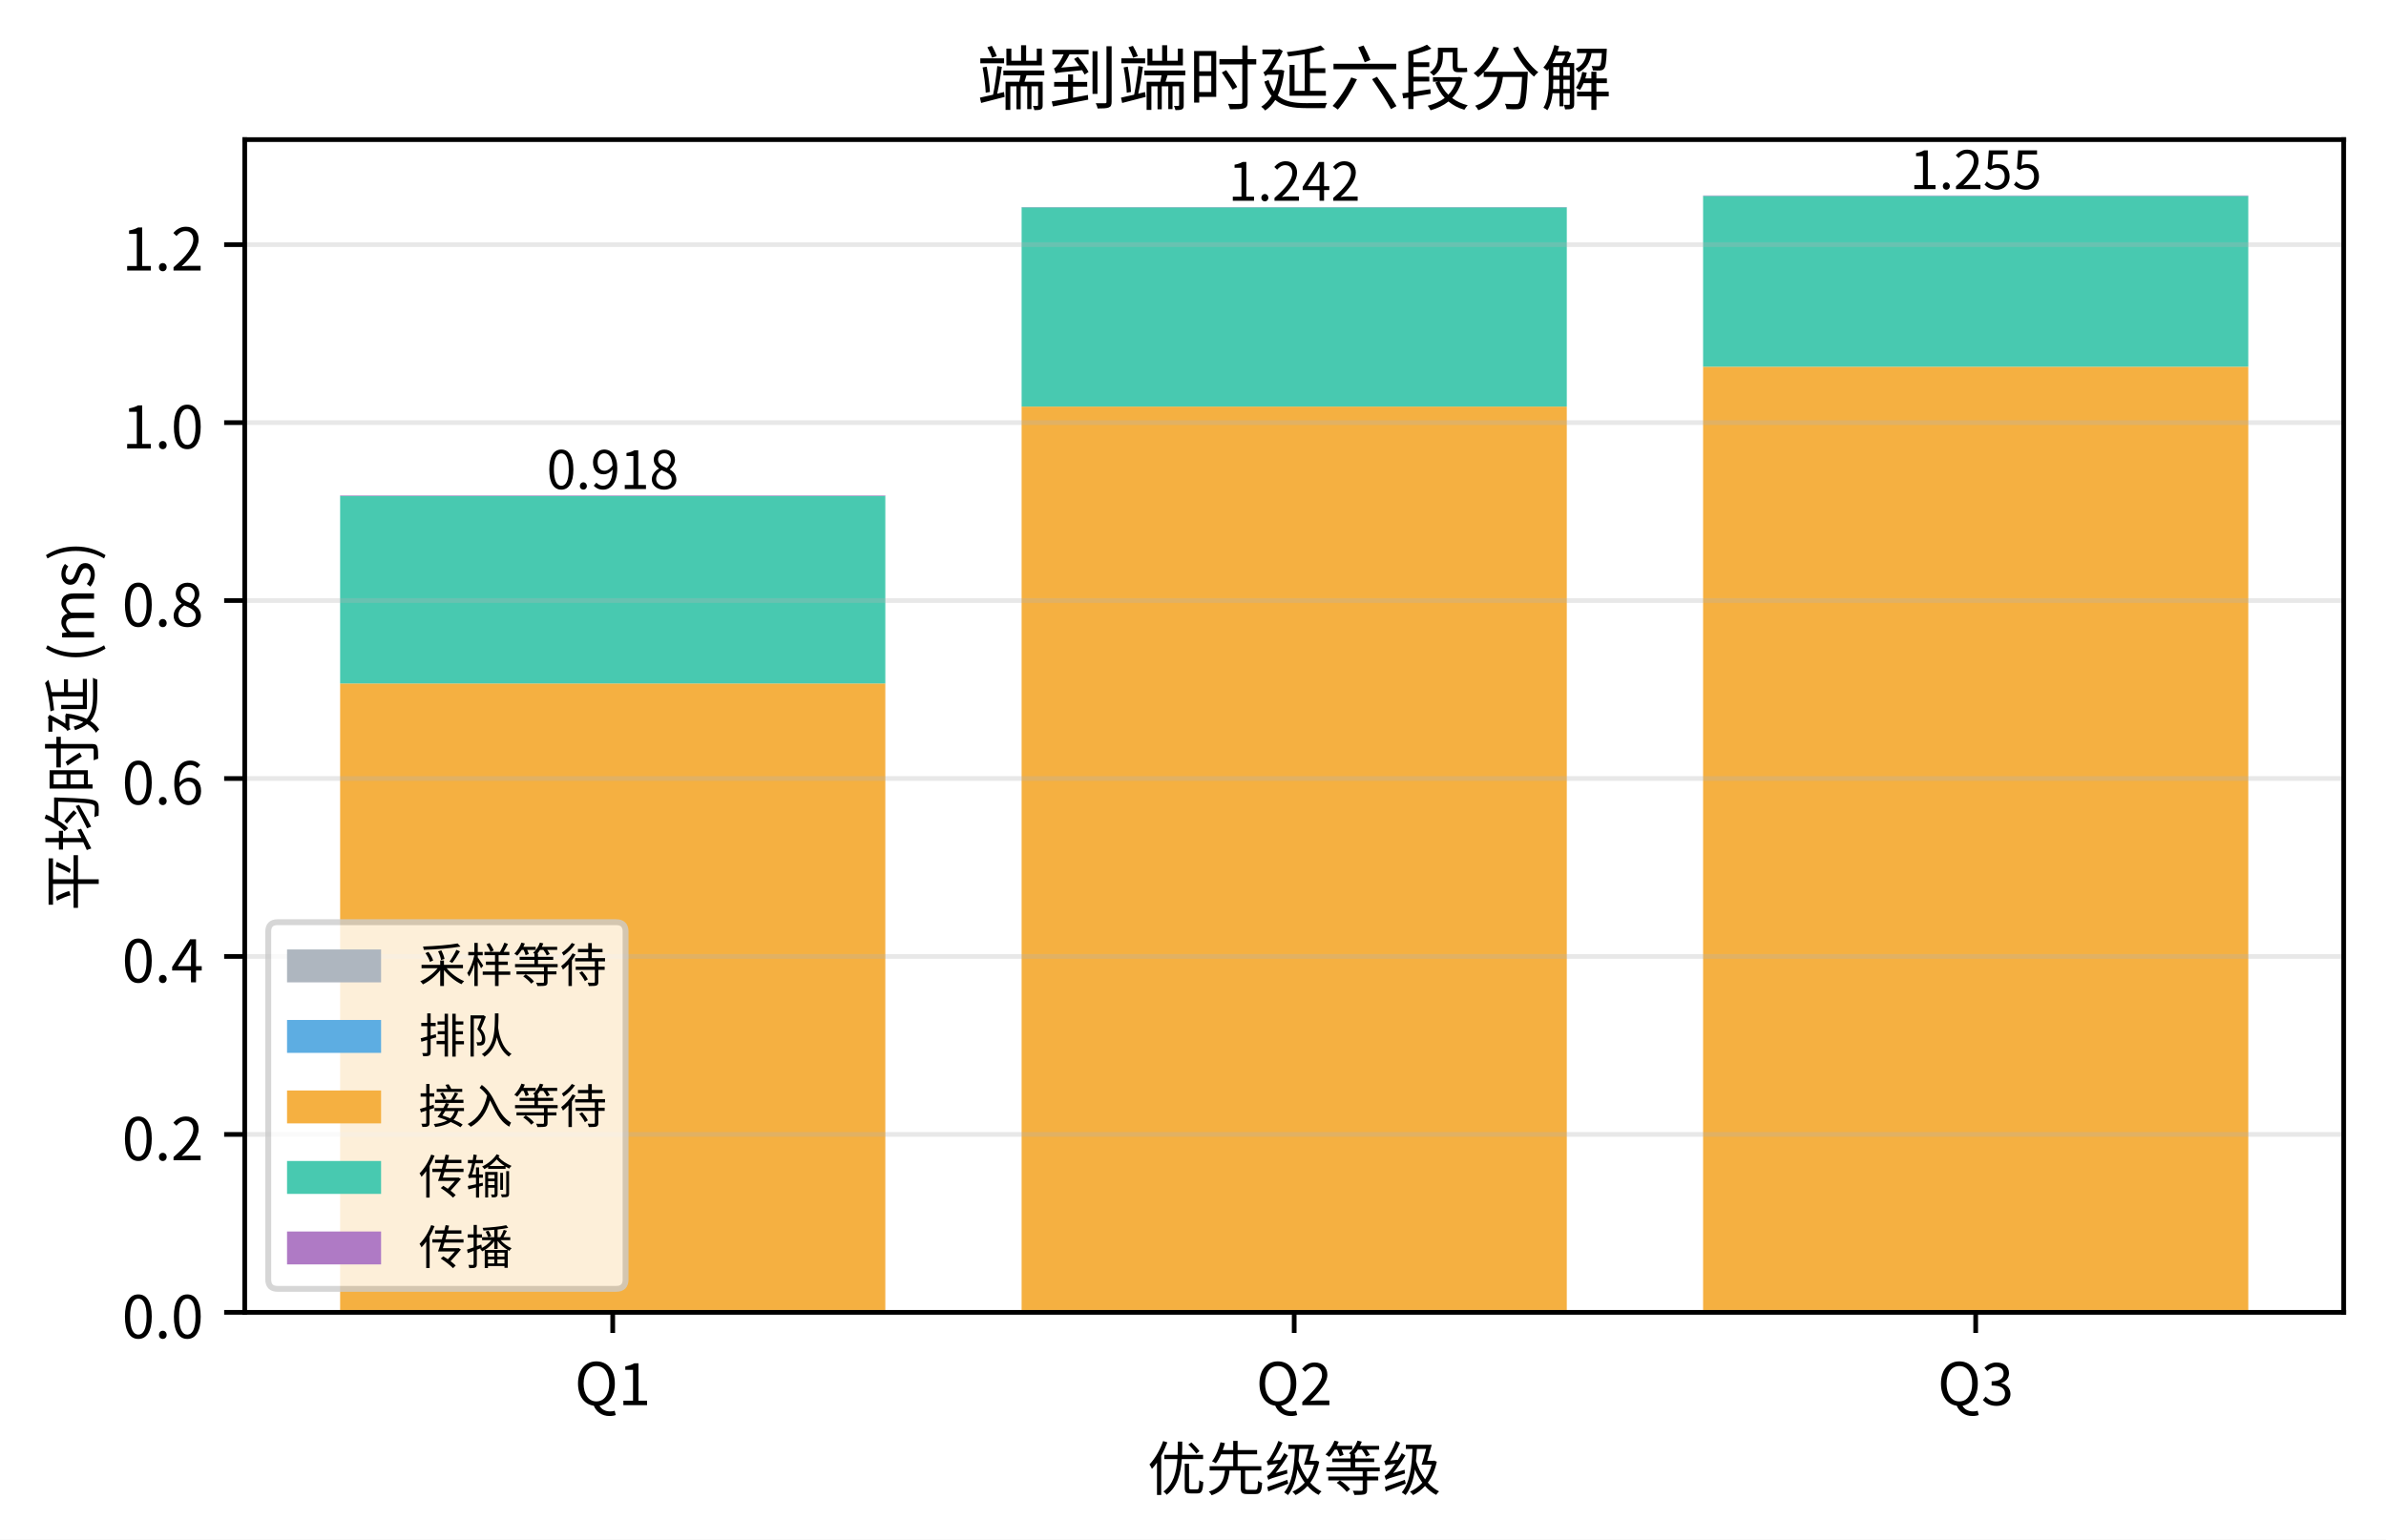
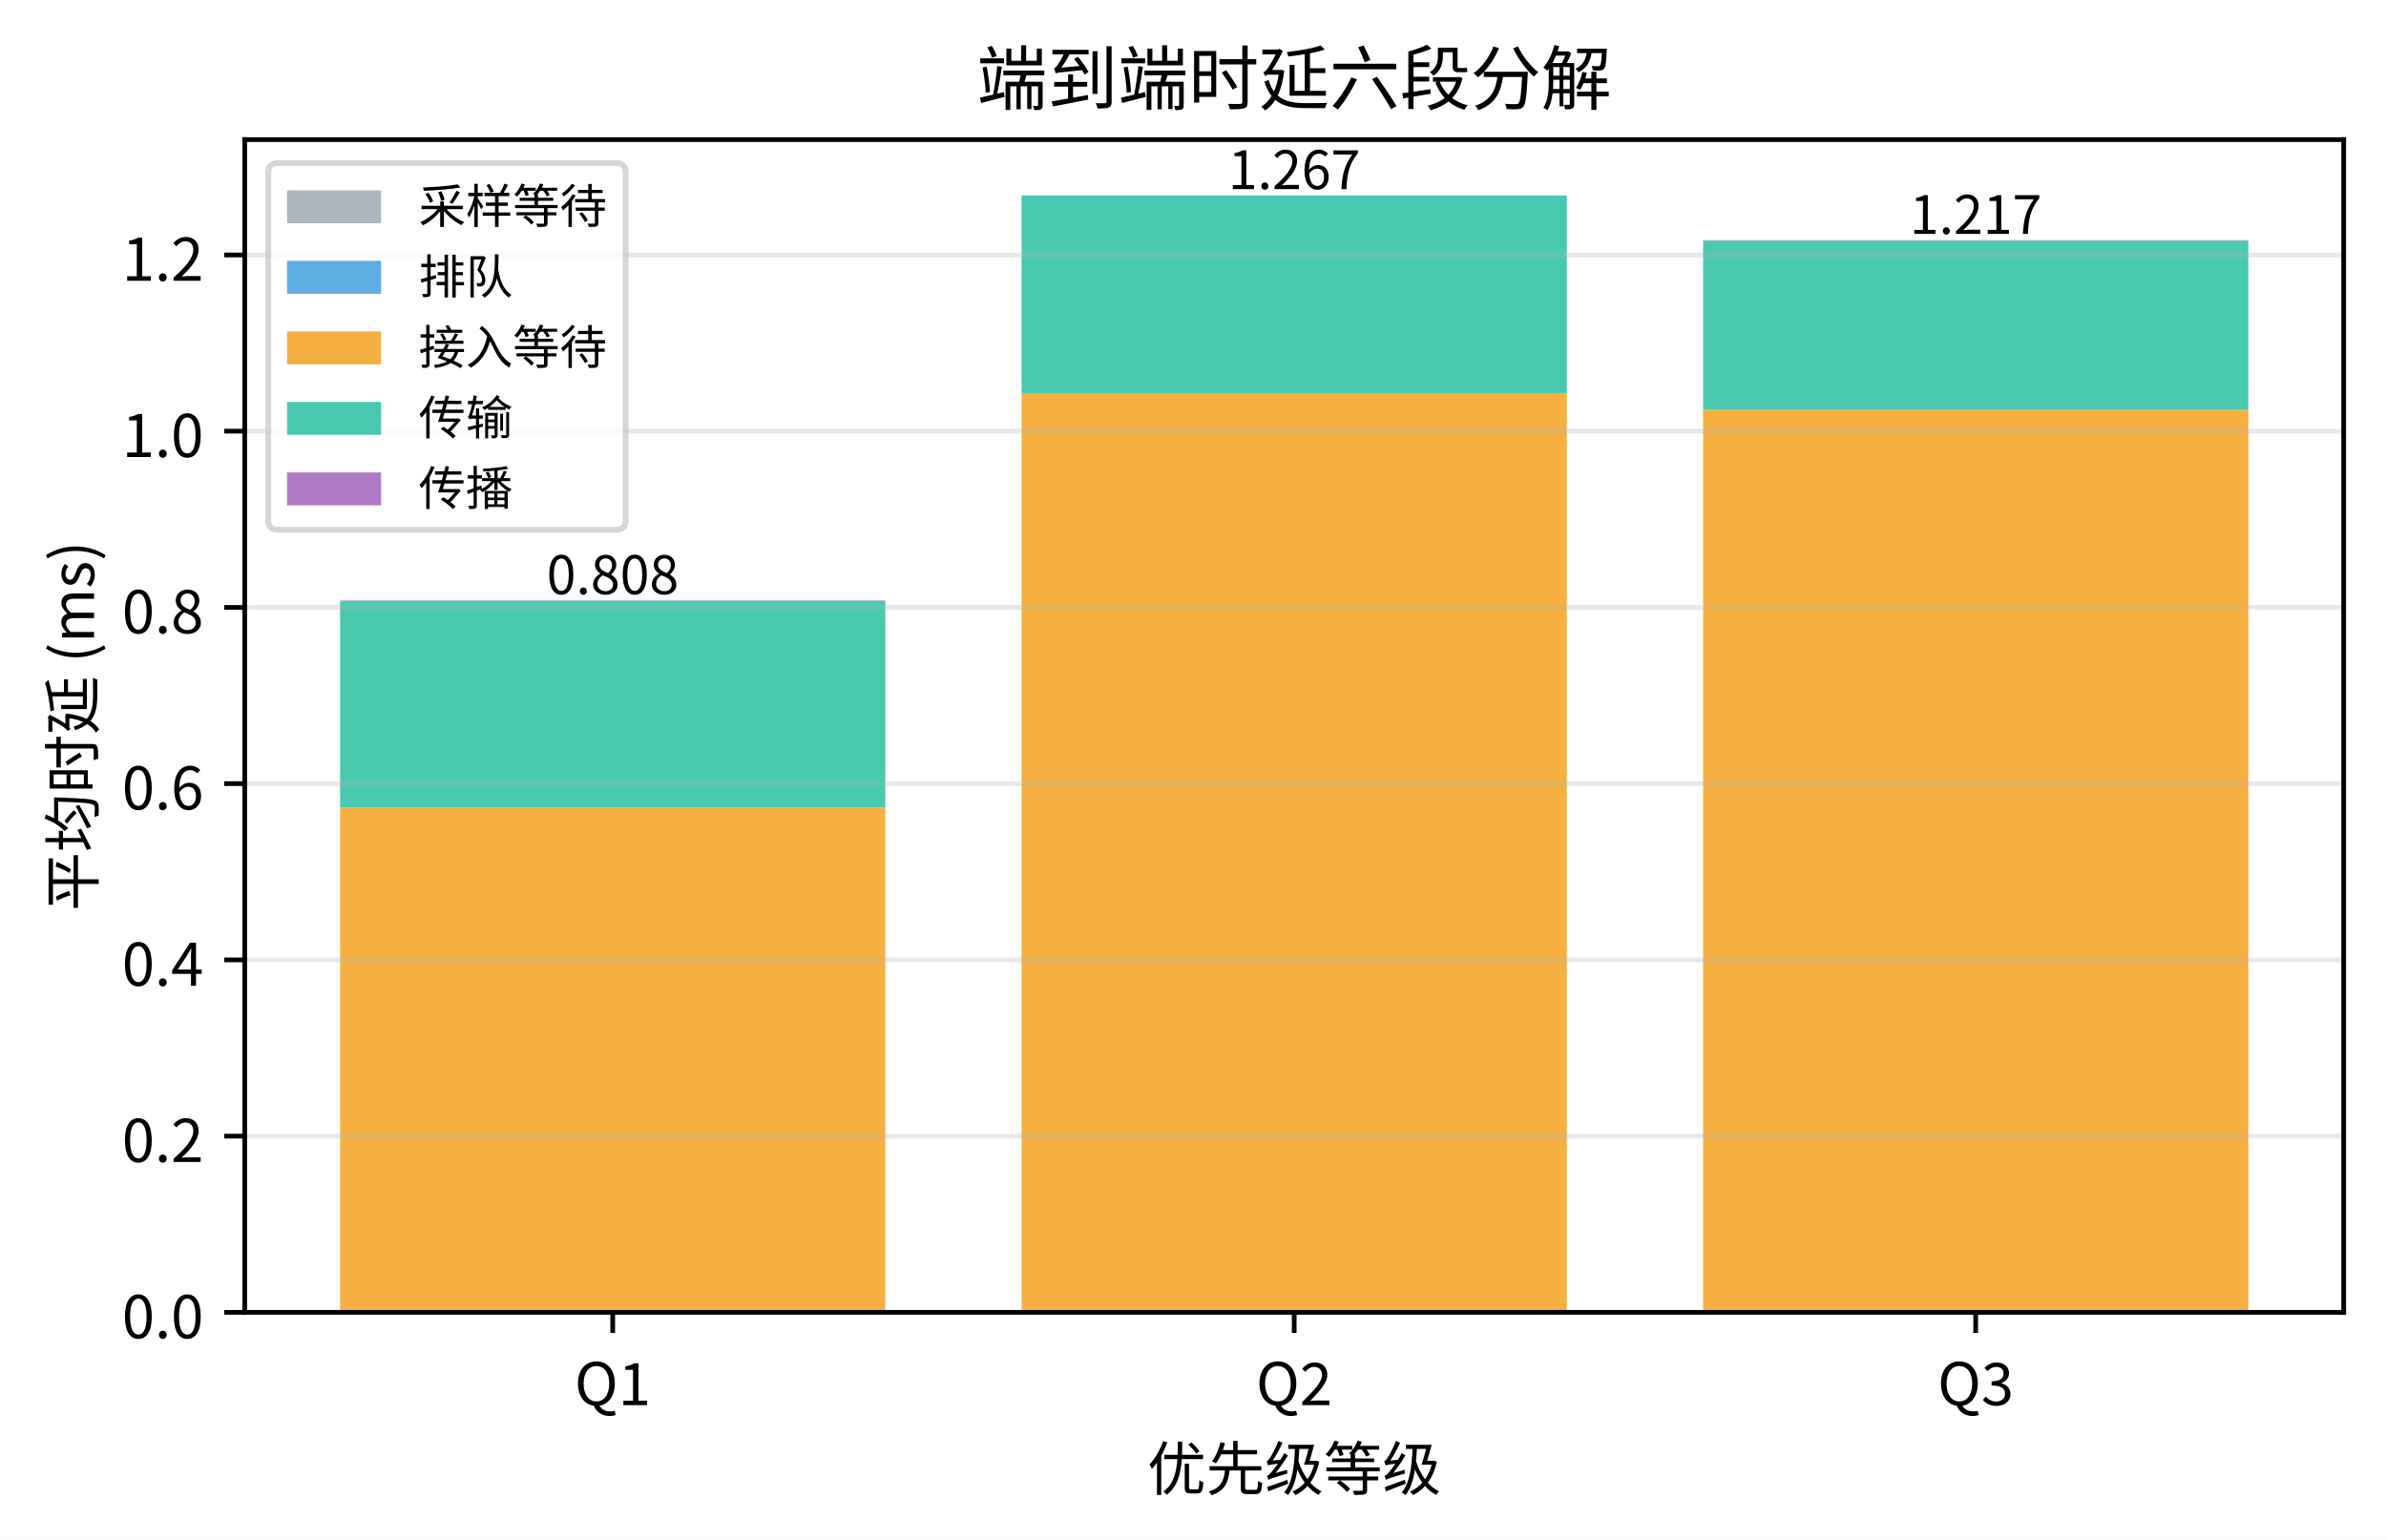
<svg xmlns="http://www.w3.org/2000/svg" xmlns:xlink="http://www.w3.org/1999/xlink" width="405.957pt" height="262.024pt" viewBox="0 0 405.957 262.024" version="1.1">
  <defs>
    <style type="text/css">*{stroke-linejoin: round; stroke-linecap: butt}</style>
  </defs>
  <g id="figure_1">
    <g id="patch_1">
      <path d="M 0 262.024  L 405.957 262.024  L 405.957 0  L 0 0  z " style="fill: #ffffff" />
    </g>
    <g id="axes_1">
      <g id="patch_2">
        <path d="M 41.638 223.344  L 398.757 223.344  L 398.757 23.76  L 41.638 23.76  z " style="fill: #ffffff" />
      </g>
      <g id="patch_3">
-         <path d="M 57.87 223.344  L 150.629 223.344  L 150.629 223.344  L 57.87 223.344  z " clip-path="url(#p32d53fa23c)" style="fill: #aeb6bf" />
+         <path d="M 57.87 223.344  L 150.629 223.344  L 150.629 223.344  L 57.87 223.344  z " clip-path="url(#p5ecdc1cb54)" style="fill: #aeb6bf" />
      </g>
      <g id="patch_4">
-         <path d="M 173.818 223.344  L 266.577 223.344  L 266.577 223.344  L 173.818 223.344  z " clip-path="url(#p32d53fa23c)" style="fill: #aeb6bf" />
+         <path d="M 173.818 223.344  L 266.577 223.344  L 266.577 223.344  L 173.818 223.344  z " clip-path="url(#p5ecdc1cb54)" style="fill: #aeb6bf" />
      </g>
      <g id="patch_5">
-         <path d="M 289.766 223.344  L 382.525 223.344  L 382.525 223.344  L 289.766 223.344  z " clip-path="url(#p32d53fa23c)" style="fill: #aeb6bf" />
+         <path d="M 289.766 223.344  L 382.525 223.344  L 382.525 223.344  L 289.766 223.344  z " clip-path="url(#p5ecdc1cb54)" style="fill: #aeb6bf" />
      </g>
      <g id="patch_6">
-         <path d="M 57.87 223.344  L 150.629 223.344  L 150.629 223.344  L 57.87 223.344  z " clip-path="url(#p32d53fa23c)" style="fill: #5dade2" />
+         <path d="M 57.87 223.344  L 150.629 223.344  L 150.629 223.344  L 57.87 223.344  z " clip-path="url(#p5ecdc1cb54)" style="fill: #5dade2" />
      </g>
      <g id="patch_7">
-         <path d="M 173.818 223.344  L 266.577 223.344  L 266.577 223.344  L 173.818 223.344  z " clip-path="url(#p32d53fa23c)" style="fill: #5dade2" />
+         <path d="M 173.818 223.344  L 266.577 223.344  L 266.577 223.344  L 173.818 223.344  z " clip-path="url(#p5ecdc1cb54)" style="fill: #5dade2" />
      </g>
      <g id="patch_8">
-         <path d="M 289.766 223.344  L 382.525 223.344  L 382.525 223.344  L 289.766 223.344  z " clip-path="url(#p32d53fa23c)" style="fill: #5dade2" />
+         <path d="M 289.766 223.344  L 382.525 223.344  L 382.525 223.344  L 289.766 223.344  z " clip-path="url(#p5ecdc1cb54)" style="fill: #5dade2" />
      </g>
      <g id="patch_9">
-         <path d="M 57.87 223.344  L 150.629 223.344  L 150.629 116.312  L 57.87 116.312  z " clip-path="url(#p32d53fa23c)" style="fill: #f5b041" />
+         <path d="M 57.87 223.344  L 150.629 223.344  L 150.629 137.403  L 57.87 137.403  z " clip-path="url(#p5ecdc1cb54)" style="fill: #f5b041" />
      </g>
      <g id="patch_10">
-         <path d="M 173.818 223.344  L 266.577 223.344  L 266.577 69.195  L 173.818 69.195  z " clip-path="url(#p32d53fa23c)" style="fill: #f5b041" />
+         <path d="M 173.818 223.344  L 266.577 223.344  L 266.577 66.891  L 173.818 66.891  z " clip-path="url(#p5ecdc1cb54)" style="fill: #f5b041" />
      </g>
      <g id="patch_11">
-         <path d="M 289.766 223.344  L 382.525 223.344  L 382.525 62.406  L 289.766 62.406  z " clip-path="url(#p32d53fa23c)" style="fill: #f5b041" />
+         <path d="M 289.766 223.344  L 382.525 223.344  L 382.525 69.743  L 289.766 69.743  z " clip-path="url(#p5ecdc1cb54)" style="fill: #f5b041" />
      </g>
      <g id="patch_12">
-         <path d="M 57.87 116.312  L 150.629 116.312  L 150.629 84.393  L 57.87 84.393  z " clip-path="url(#p32d53fa23c)" style="fill: #48c9b0" />
+         <path d="M 57.87 137.403  L 150.629 137.403  L 150.629 102.279  L 57.87 102.279  z " clip-path="url(#p5ecdc1cb54)" style="fill: #48c9b0" />
      </g>
      <g id="patch_13">
-         <path d="M 173.818 69.195  L 266.577 69.195  L 266.577 35.277  L 173.818 35.277  z " clip-path="url(#p32d53fa23c)" style="fill: #48c9b0" />
+         <path d="M 173.818 66.891  L 266.577 66.891  L 266.577 33.298  L 173.818 33.298  z " clip-path="url(#p5ecdc1cb54)" style="fill: #48c9b0" />
      </g>
      <g id="patch_14">
-         <path d="M 289.766 62.406  L 382.525 62.406  L 382.525 33.333  L 289.766 33.333  z " clip-path="url(#p32d53fa23c)" style="fill: #48c9b0" />
+         <path d="M 289.766 69.743  L 382.525 69.743  L 382.525 40.949  L 289.766 40.949  z " clip-path="url(#p5ecdc1cb54)" style="fill: #48c9b0" />
      </g>
      <g id="patch_15">
-         <path d="M 57.87 84.393  L 150.629 84.393  L 150.629 84.301  L 57.87 84.301  z " clip-path="url(#p32d53fa23c)" style="fill: #af7ac5" />
+         <path d="M 57.87 102.279  L 150.629 102.279  L 150.629 102.194  L 57.87 102.194  z " clip-path="url(#p5ecdc1cb54)" style="fill: #af7ac5" />
      </g>
      <g id="patch_16">
-         <path d="M 173.818 35.277  L 266.577 35.277  L 266.577 35.239  L 173.818 35.239  z " clip-path="url(#p32d53fa23c)" style="fill: #af7ac5" />
+         <path d="M 173.818 33.298  L 266.577 33.298  L 266.577 33.264  L 173.818 33.264  z " clip-path="url(#p5ecdc1cb54)" style="fill: #af7ac5" />
      </g>
      <g id="patch_17">
-         <path d="M 289.766 33.333  L 382.525 33.333  L 382.525 33.264  L 289.766 33.264  z " clip-path="url(#p32d53fa23c)" style="fill: #af7ac5" />
+         <path d="M 289.766 40.949  L 382.525 40.949  L 382.525 40.886  L 289.766 40.886  z " clip-path="url(#p5ecdc1cb54)" style="fill: #af7ac5" />
      </g>
      <g id="matplotlib.axis_1">
        <g id="xtick_1">
          <g id="line2d_1">
            <defs>
-               <path id="mdad1654a47" d="M 0 0  L 0 3.5  " style="stroke: #000000; stroke-width: 0.8" />
+               <path id="mc1c06c949b" d="M 0 0  L 0 3.5  " style="stroke: #000000; stroke-width: 0.8" />
            </defs>
            <g>
-               <use xlink:href="#mdad1654a47" x="104.249" y="223.344" style="stroke: #000000; stroke-width: 0.8" />
+               <use xlink:href="#mc1c06c949b" x="104.249" y="223.344" style="stroke: #000000; stroke-width: 0.8" />
            </g>
          </g>
          <g id="text_1">
            <text style="font-size: 10px; font-family: 'Noto Sans CJK SC', 'DejaVu Sans', sans-serif; text-anchor: middle" x="104.249" y="239.144" transform="rotate(-0 104.2494 239.144)">Q1</text>
          </g>
        </g>
        <g id="xtick_2">
          <g id="line2d_2">
            <g>
-               <use xlink:href="#mdad1654a47" x="220.197" y="223.344" style="stroke: #000000; stroke-width: 0.8" />
+               <use xlink:href="#mc1c06c949b" x="220.197" y="223.344" style="stroke: #000000; stroke-width: 0.8" />
            </g>
          </g>
          <g id="text_2">
            <text style="font-size: 10px; font-family: 'Noto Sans CJK SC', 'DejaVu Sans', sans-serif; text-anchor: middle" x="220.197" y="239.144" transform="rotate(-0 220.1975 239.144)">Q2</text>
          </g>
        </g>
        <g id="xtick_3">
          <g id="line2d_3">
            <g>
-               <use xlink:href="#mdad1654a47" x="336.146" y="223.344" style="stroke: #000000; stroke-width: 0.8" />
+               <use xlink:href="#mc1c06c949b" x="336.146" y="223.344" style="stroke: #000000; stroke-width: 0.8" />
            </g>
          </g>
          <g id="text_3">
            <text style="font-size: 10px; font-family: 'Noto Sans CJK SC', 'DejaVu Sans', sans-serif; text-anchor: middle" x="336.146" y="239.144" transform="rotate(-0 336.1456 239.144)">Q3</text>
          </g>
        </g>
        <g id="text_4">
          <text style="font-size: 10px; font-family: 'Noto Sans CJK SC', 'DejaVu Sans', sans-serif; text-anchor: middle" x="220.197" y="253.624" transform="rotate(-0 220.1975 253.6237)">优先级等级</text>
        </g>
      </g>
      <g id="matplotlib.axis_2">
        <g id="ytick_1">
          <g id="line2d_4">
-             <path d="M 41.638 223.344  L 398.757 223.344  " clip-path="url(#p32d53fa23c)" style="fill: none; stroke: #b0b0b0; stroke-opacity: 0.3; stroke-width: 0.8; stroke-linecap: square" />
+             <path d="M 41.638 223.344  L 398.757 223.344  " clip-path="url(#p5ecdc1cb54)" style="fill: none; stroke: #b0b0b0; stroke-opacity: 0.3; stroke-width: 0.8; stroke-linecap: square" />
          </g>
          <g id="line2d_5">
            <defs>
-               <path id="m8c3c1612a9" d="M 0 0  L -3.5 0  " style="stroke: #000000; stroke-width: 0.8" />
+               <path id="m0bd4c23349" d="M 0 0  L -3.5 0  " style="stroke: #000000; stroke-width: 0.8" />
            </defs>
            <g>
-               <use xlink:href="#m8c3c1612a9" x="41.638" y="223.344" style="stroke: #000000; stroke-width: 0.8" />
+               <use xlink:href="#m0bd4c23349" x="41.638" y="223.344" style="stroke: #000000; stroke-width: 0.8" />
            </g>
          </g>
          <g id="text_5">
            <text style="font-size: 10px; font-family: 'Noto Sans CJK SC', 'DejaVu Sans', sans-serif; text-anchor: end" x="34.638" y="227.744" transform="rotate(-0 34.6375 227.744)">0.0</text>
          </g>
        </g>
        <g id="ytick_2">
          <g id="line2d_6">
-             <path d="M 41.638 193.06  L 398.757 193.06  " clip-path="url(#p32d53fa23c)" style="fill: none; stroke: #b0b0b0; stroke-opacity: 0.3; stroke-width: 0.8; stroke-linecap: square" />
+             <path d="M 41.638 193.351  L 398.757 193.351  " clip-path="url(#p5ecdc1cb54)" style="fill: none; stroke: #b0b0b0; stroke-opacity: 0.3; stroke-width: 0.8; stroke-linecap: square" />
          </g>
          <g id="line2d_7">
            <g>
-               <use xlink:href="#m8c3c1612a9" x="41.638" y="193.06" style="stroke: #000000; stroke-width: 0.8" />
+               <use xlink:href="#m0bd4c23349" x="41.638" y="193.351" style="stroke: #000000; stroke-width: 0.8" />
            </g>
          </g>
          <g id="text_6">
-             <text style="font-size: 10px; font-family: 'Noto Sans CJK SC', 'DejaVu Sans', sans-serif; text-anchor: end" x="34.638" y="197.46" transform="rotate(-0 34.6375 197.4601)">0.2</text>
+             <text style="font-size: 10px; font-family: 'Noto Sans CJK SC', 'DejaVu Sans', sans-serif; text-anchor: end" x="34.638" y="197.751" transform="rotate(-0 34.6375 197.7508)">0.2</text>
          </g>
        </g>
        <g id="ytick_3">
          <g id="line2d_8">
-             <path d="M 41.638 162.776  L 398.757 162.776  " clip-path="url(#p32d53fa23c)" style="fill: none; stroke: #b0b0b0; stroke-opacity: 0.3; stroke-width: 0.8; stroke-linecap: square" />
+             <path d="M 41.638 163.358  L 398.757 163.358  " clip-path="url(#p5ecdc1cb54)" style="fill: none; stroke: #b0b0b0; stroke-opacity: 0.3; stroke-width: 0.8; stroke-linecap: square" />
          </g>
          <g id="line2d_9">
            <g>
-               <use xlink:href="#m8c3c1612a9" x="41.638" y="162.776" style="stroke: #000000; stroke-width: 0.8" />
+               <use xlink:href="#m0bd4c23349" x="41.638" y="163.358" style="stroke: #000000; stroke-width: 0.8" />
            </g>
          </g>
          <g id="text_7">
-             <text style="font-size: 10px; font-family: 'Noto Sans CJK SC', 'DejaVu Sans', sans-serif; text-anchor: end" x="34.638" y="167.176" transform="rotate(-0 34.6375 167.1761)">0.4</text>
+             <text style="font-size: 10px; font-family: 'Noto Sans CJK SC', 'DejaVu Sans', sans-serif; text-anchor: end" x="34.638" y="167.758" transform="rotate(-0 34.6375 167.7577)">0.4</text>
          </g>
        </g>
        <g id="ytick_4">
          <g id="line2d_10">
-             <path d="M 41.638 132.492  L 398.757 132.492  " clip-path="url(#p32d53fa23c)" style="fill: none; stroke: #b0b0b0; stroke-opacity: 0.3; stroke-width: 0.8; stroke-linecap: square" />
+             <path d="M 41.638 133.364  L 398.757 133.364  " clip-path="url(#p5ecdc1cb54)" style="fill: none; stroke: #b0b0b0; stroke-opacity: 0.3; stroke-width: 0.8; stroke-linecap: square" />
          </g>
          <g id="line2d_11">
            <g>
-               <use xlink:href="#m8c3c1612a9" x="41.638" y="132.492" style="stroke: #000000; stroke-width: 0.8" />
+               <use xlink:href="#m0bd4c23349" x="41.638" y="133.364" style="stroke: #000000; stroke-width: 0.8" />
            </g>
          </g>
          <g id="text_8">
-             <text style="font-size: 10px; font-family: 'Noto Sans CJK SC', 'DejaVu Sans', sans-serif; text-anchor: end" x="34.638" y="136.892" transform="rotate(-0 34.6375 136.8922)">0.6</text>
+             <text style="font-size: 10px; font-family: 'Noto Sans CJK SC', 'DejaVu Sans', sans-serif; text-anchor: end" x="34.638" y="137.764" transform="rotate(-0 34.6375 137.7645)">0.6</text>
          </g>
        </g>
        <g id="ytick_5">
          <g id="line2d_12">
-             <path d="M 41.638 102.208  L 398.757 102.208  " clip-path="url(#p32d53fa23c)" style="fill: none; stroke: #b0b0b0; stroke-opacity: 0.3; stroke-width: 0.8; stroke-linecap: square" />
+             <path d="M 41.638 103.371  L 398.757 103.371  " clip-path="url(#p5ecdc1cb54)" style="fill: none; stroke: #b0b0b0; stroke-opacity: 0.3; stroke-width: 0.8; stroke-linecap: square" />
          </g>
          <g id="line2d_13">
            <g>
-               <use xlink:href="#m8c3c1612a9" x="41.638" y="102.208" style="stroke: #000000; stroke-width: 0.8" />
+               <use xlink:href="#m0bd4c23349" x="41.638" y="103.371" style="stroke: #000000; stroke-width: 0.8" />
            </g>
          </g>
          <g id="text_9">
-             <text style="font-size: 10px; font-family: 'Noto Sans CJK SC', 'DejaVu Sans', sans-serif; text-anchor: end" x="34.638" y="106.608" transform="rotate(-0 34.6375 106.6083)">0.8</text>
+             <text style="font-size: 10px; font-family: 'Noto Sans CJK SC', 'DejaVu Sans', sans-serif; text-anchor: end" x="34.638" y="107.771" transform="rotate(-0 34.6375 107.7713)">0.8</text>
          </g>
        </g>
        <g id="ytick_6">
          <g id="line2d_14">
-             <path d="M 41.638 71.924  L 398.757 71.924  " clip-path="url(#p32d53fa23c)" style="fill: none; stroke: #b0b0b0; stroke-opacity: 0.3; stroke-width: 0.8; stroke-linecap: square" />
+             <path d="M 41.638 73.378  L 398.757 73.378  " clip-path="url(#p5ecdc1cb54)" style="fill: none; stroke: #b0b0b0; stroke-opacity: 0.3; stroke-width: 0.8; stroke-linecap: square" />
          </g>
          <g id="line2d_15">
            <g>
-               <use xlink:href="#m8c3c1612a9" x="41.638" y="71.924" style="stroke: #000000; stroke-width: 0.8" />
+               <use xlink:href="#m0bd4c23349" x="41.638" y="73.378" style="stroke: #000000; stroke-width: 0.8" />
            </g>
          </g>
          <g id="text_10">
-             <text style="font-size: 10px; font-family: 'Noto Sans CJK SC', 'DejaVu Sans', sans-serif; text-anchor: end" x="34.638" y="76.324" transform="rotate(-0 34.6375 76.32435)">1.0</text>
+             <text style="font-size: 10px; font-family: 'Noto Sans CJK SC', 'DejaVu Sans', sans-serif; text-anchor: end" x="34.638" y="77.778" transform="rotate(-0 34.6375 77.77814)">1.0</text>
          </g>
        </g>
        <g id="ytick_7">
          <g id="line2d_16">
-             <path d="M 41.638 41.64  L 398.757 41.64  " clip-path="url(#p32d53fa23c)" style="fill: none; stroke: #b0b0b0; stroke-opacity: 0.3; stroke-width: 0.8; stroke-linecap: square" />
+             <path d="M 41.638 43.385  L 398.757 43.385  " clip-path="url(#p5ecdc1cb54)" style="fill: none; stroke: #b0b0b0; stroke-opacity: 0.3; stroke-width: 0.8; stroke-linecap: square" />
          </g>
          <g id="line2d_17">
            <g>
-               <use xlink:href="#m8c3c1612a9" x="41.638" y="41.64" style="stroke: #000000; stroke-width: 0.8" />
+               <use xlink:href="#m0bd4c23349" x="41.638" y="43.385" style="stroke: #000000; stroke-width: 0.8" />
            </g>
          </g>
          <g id="text_11">
-             <text style="font-size: 10px; font-family: 'Noto Sans CJK SC', 'DejaVu Sans', sans-serif; text-anchor: end" x="34.638" y="46.04" transform="rotate(-0 34.6375 46.04042)">1.2</text>
+             <text style="font-size: 10px; font-family: 'Noto Sans CJK SC', 'DejaVu Sans', sans-serif; text-anchor: end" x="34.638" y="47.785" transform="rotate(-0 34.6375 47.78497)">1.2</text>
          </g>
        </g>
        <g id="text_12">
          <text style="font-size: 10px; font-family: 'Noto Sans CJK SC', 'DejaVu Sans', sans-serif; text-anchor: middle" x="16" y="123.552" transform="rotate(-90 16 123.552)">平均时延 (ms)</text>
        </g>
      </g>
      <g id="patch_18">
        <path d="M 41.638 223.344  L 41.638 23.76  " style="fill: none; stroke: #000000; stroke-width: 0.8; stroke-linejoin: miter; stroke-linecap: square" />
      </g>
      <g id="patch_19">
        <path d="M 398.757 223.344  L 398.757 23.76  " style="fill: none; stroke: #000000; stroke-width: 0.8; stroke-linejoin: miter; stroke-linecap: square" />
      </g>
      <g id="patch_20">
        <path d="M 41.638 223.344  L 398.757 223.344  " style="fill: none; stroke: #000000; stroke-width: 0.8; stroke-linejoin: miter; stroke-linecap: square" />
      </g>
      <g id="patch_21">
        <path d="M 41.638 23.76  L 398.757 23.76  " style="fill: none; stroke: #000000; stroke-width: 0.8; stroke-linejoin: miter; stroke-linecap: square" />
      </g>
      <g id="text_13">
-         <text style="font-size: 9px; font-family: 'Noto Sans CJK SC', 'DejaVu Sans', sans-serif; text-anchor: middle" x="104.249" y="83.221" transform="rotate(-0 104.2494 83.22072)">0.918</text>
+         <text style="font-size: 9px; font-family: 'Noto Sans CJK SC', 'DejaVu Sans', sans-serif; text-anchor: middle" x="104.249" y="101.114" transform="rotate(-0 104.2494 101.1136)">0.808</text>
      </g>
      <g id="text_14">
-         <text style="font-size: 9px; font-family: 'Noto Sans CJK SC', 'DejaVu Sans', sans-serif; text-anchor: middle" x="220.197" y="34.159" transform="rotate(-0 220.1975 34.1588)">1.242</text>
+         <text style="font-size: 9px; font-family: 'Noto Sans CJK SC', 'DejaVu Sans', sans-serif; text-anchor: middle" x="220.197" y="32.184" transform="rotate(-0 220.1975 32.184)">1.267</text>
      </g>
      <g id="text_15">
-         <text style="font-size: 9px; font-family: 'Noto Sans CJK SC', 'DejaVu Sans', sans-serif; text-anchor: middle" x="336.146" y="32.184" transform="rotate(-0 336.1456 32.184)">1.255</text>
+         <text style="font-size: 9px; font-family: 'Noto Sans CJK SC', 'DejaVu Sans', sans-serif; text-anchor: middle" x="336.146" y="39.806" transform="rotate(-0 336.1456 39.80636)">1.217</text>
      </g>
      <g id="text_16">
        <text style="font-size: 12px; font-family: 'Noto Sans CJK SC', 'DejaVu Sans', sans-serif; text-anchor: middle" x="220.197" y="17.76" transform="rotate(-0 220.1975 17.76)">端到端时延六段分解</text>
      </g>
      <g id="legend_1">
        <g id="patch_22">
-           <path d="M 47.237 219.344  L 104.838 219.344  Q 106.438 219.344 106.438 217.744  L 106.438 158.544  Q 106.438 156.944 104.838 156.944  L 47.237 156.944  Q 45.638 156.944 45.638 158.544  L 45.638 217.744  Q 45.638 219.344 47.237 219.344  z " style="fill: #ffffff; opacity: 0.8; stroke: #cccccc; stroke-linejoin: miter" />
+           <path d="M 47.237 90.16  L 104.838 90.16  Q 106.438 90.16 106.438 88.56  L 106.438 29.36  Q 106.438 27.76 104.838 27.76  L 47.237 27.76  Q 45.638 27.76 45.638 29.36  L 45.638 88.56  Q 45.638 90.16 47.237 90.16  z " style="fill: #ffffff; opacity: 0.8; stroke: #cccccc; stroke-linejoin: miter" />
        </g>
        <g id="patch_23">
-           <path d="M 48.837 167.184  L 64.838 167.184  L 64.838 161.584  L 48.837 161.584  z " style="fill: #aeb6bf" />
+           <path d="M 48.837 38  L 64.838 38  L 64.838 32.4  L 48.837 32.4  z " style="fill: #aeb6bf" />
        </g>
        <g id="text_17">
-           <text style="font-size: 8px; font-family: 'Noto Sans CJK SC', 'DejaVu Sans', sans-serif; text-anchor: start" x="71.237" y="167.184" transform="rotate(-0 71.2375 167.184)">采样等待</text>
+           <text style="font-size: 8px; font-family: 'Noto Sans CJK SC', 'DejaVu Sans', sans-serif; text-anchor: start" x="71.237" y="38" transform="rotate(-0 71.2375 38)">采样等待</text>
        </g>
        <g id="patch_24">
-           <path d="M 48.837 179.184  L 64.838 179.184  L 64.838 173.584  L 48.837 173.584  z " style="fill: #5dade2" />
+           <path d="M 48.837 50  L 64.838 50  L 64.838 44.4  L 48.837 44.4  z " style="fill: #5dade2" />
        </g>
        <g id="text_18">
-           <text style="font-size: 8px; font-family: 'Noto Sans CJK SC', 'DejaVu Sans', sans-serif; text-anchor: start" x="71.237" y="179.184" transform="rotate(-0 71.2375 179.184)">排队</text>
+           <text style="font-size: 8px; font-family: 'Noto Sans CJK SC', 'DejaVu Sans', sans-serif; text-anchor: start" x="71.237" y="50" transform="rotate(-0 71.2375 50)">排队</text>
        </g>
        <g id="patch_25">
-           <path d="M 48.837 191.184  L 64.838 191.184  L 64.838 185.584  L 48.837 185.584  z " style="fill: #f5b041" />
+           <path d="M 48.837 62  L 64.838 62  L 64.838 56.4  L 48.837 56.4  z " style="fill: #f5b041" />
        </g>
        <g id="text_19">
-           <text style="font-size: 8px; font-family: 'Noto Sans CJK SC', 'DejaVu Sans', sans-serif; text-anchor: start" x="71.237" y="191.184" transform="rotate(-0 71.2375 191.184)">接入等待</text>
+           <text style="font-size: 8px; font-family: 'Noto Sans CJK SC', 'DejaVu Sans', sans-serif; text-anchor: start" x="71.237" y="62" transform="rotate(-0 71.2375 62)">接入等待</text>
        </g>
        <g id="patch_26">
-           <path d="M 48.837 203.184  L 64.838 203.184  L 64.838 197.584  L 48.837 197.584  z " style="fill: #48c9b0" />
+           <path d="M 48.837 74  L 64.838 74  L 64.838 68.4  L 48.837 68.4  z " style="fill: #48c9b0" />
        </g>
        <g id="text_20">
-           <text style="font-size: 8px; font-family: 'Noto Sans CJK SC', 'DejaVu Sans', sans-serif; text-anchor: start" x="71.237" y="203.184" transform="rotate(-0 71.2375 203.184)">传输</text>
+           <text style="font-size: 8px; font-family: 'Noto Sans CJK SC', 'DejaVu Sans', sans-serif; text-anchor: start" x="71.237" y="74" transform="rotate(-0 71.2375 74)">传输</text>
        </g>
        <g id="patch_27">
-           <path d="M 48.837 215.184  L 64.838 215.184  L 64.838 209.584  L 48.837 209.584  z " style="fill: #af7ac5" />
+           <path d="M 48.837 86  L 64.838 86  L 64.838 80.4  L 48.837 80.4  z " style="fill: #af7ac5" />
        </g>
        <g id="text_21">
-           <text style="font-size: 8px; font-family: 'Noto Sans CJK SC', 'DejaVu Sans', sans-serif; text-anchor: start" x="71.237" y="215.184" transform="rotate(-0 71.2375 215.184)">传播</text>
+           <text style="font-size: 8px; font-family: 'Noto Sans CJK SC', 'DejaVu Sans', sans-serif; text-anchor: start" x="71.237" y="86" transform="rotate(-0 71.2375 86)">传播</text>
        </g>
      </g>
    </g>
  </g>
  <defs>
-     <clipPath id="p32d53fa23c">
+     <clipPath id="p5ecdc1cb54">
      <rect x="41.638" y="23.76" width="357.12" height="199.584" />
    </clipPath>
  </defs>
</svg>
